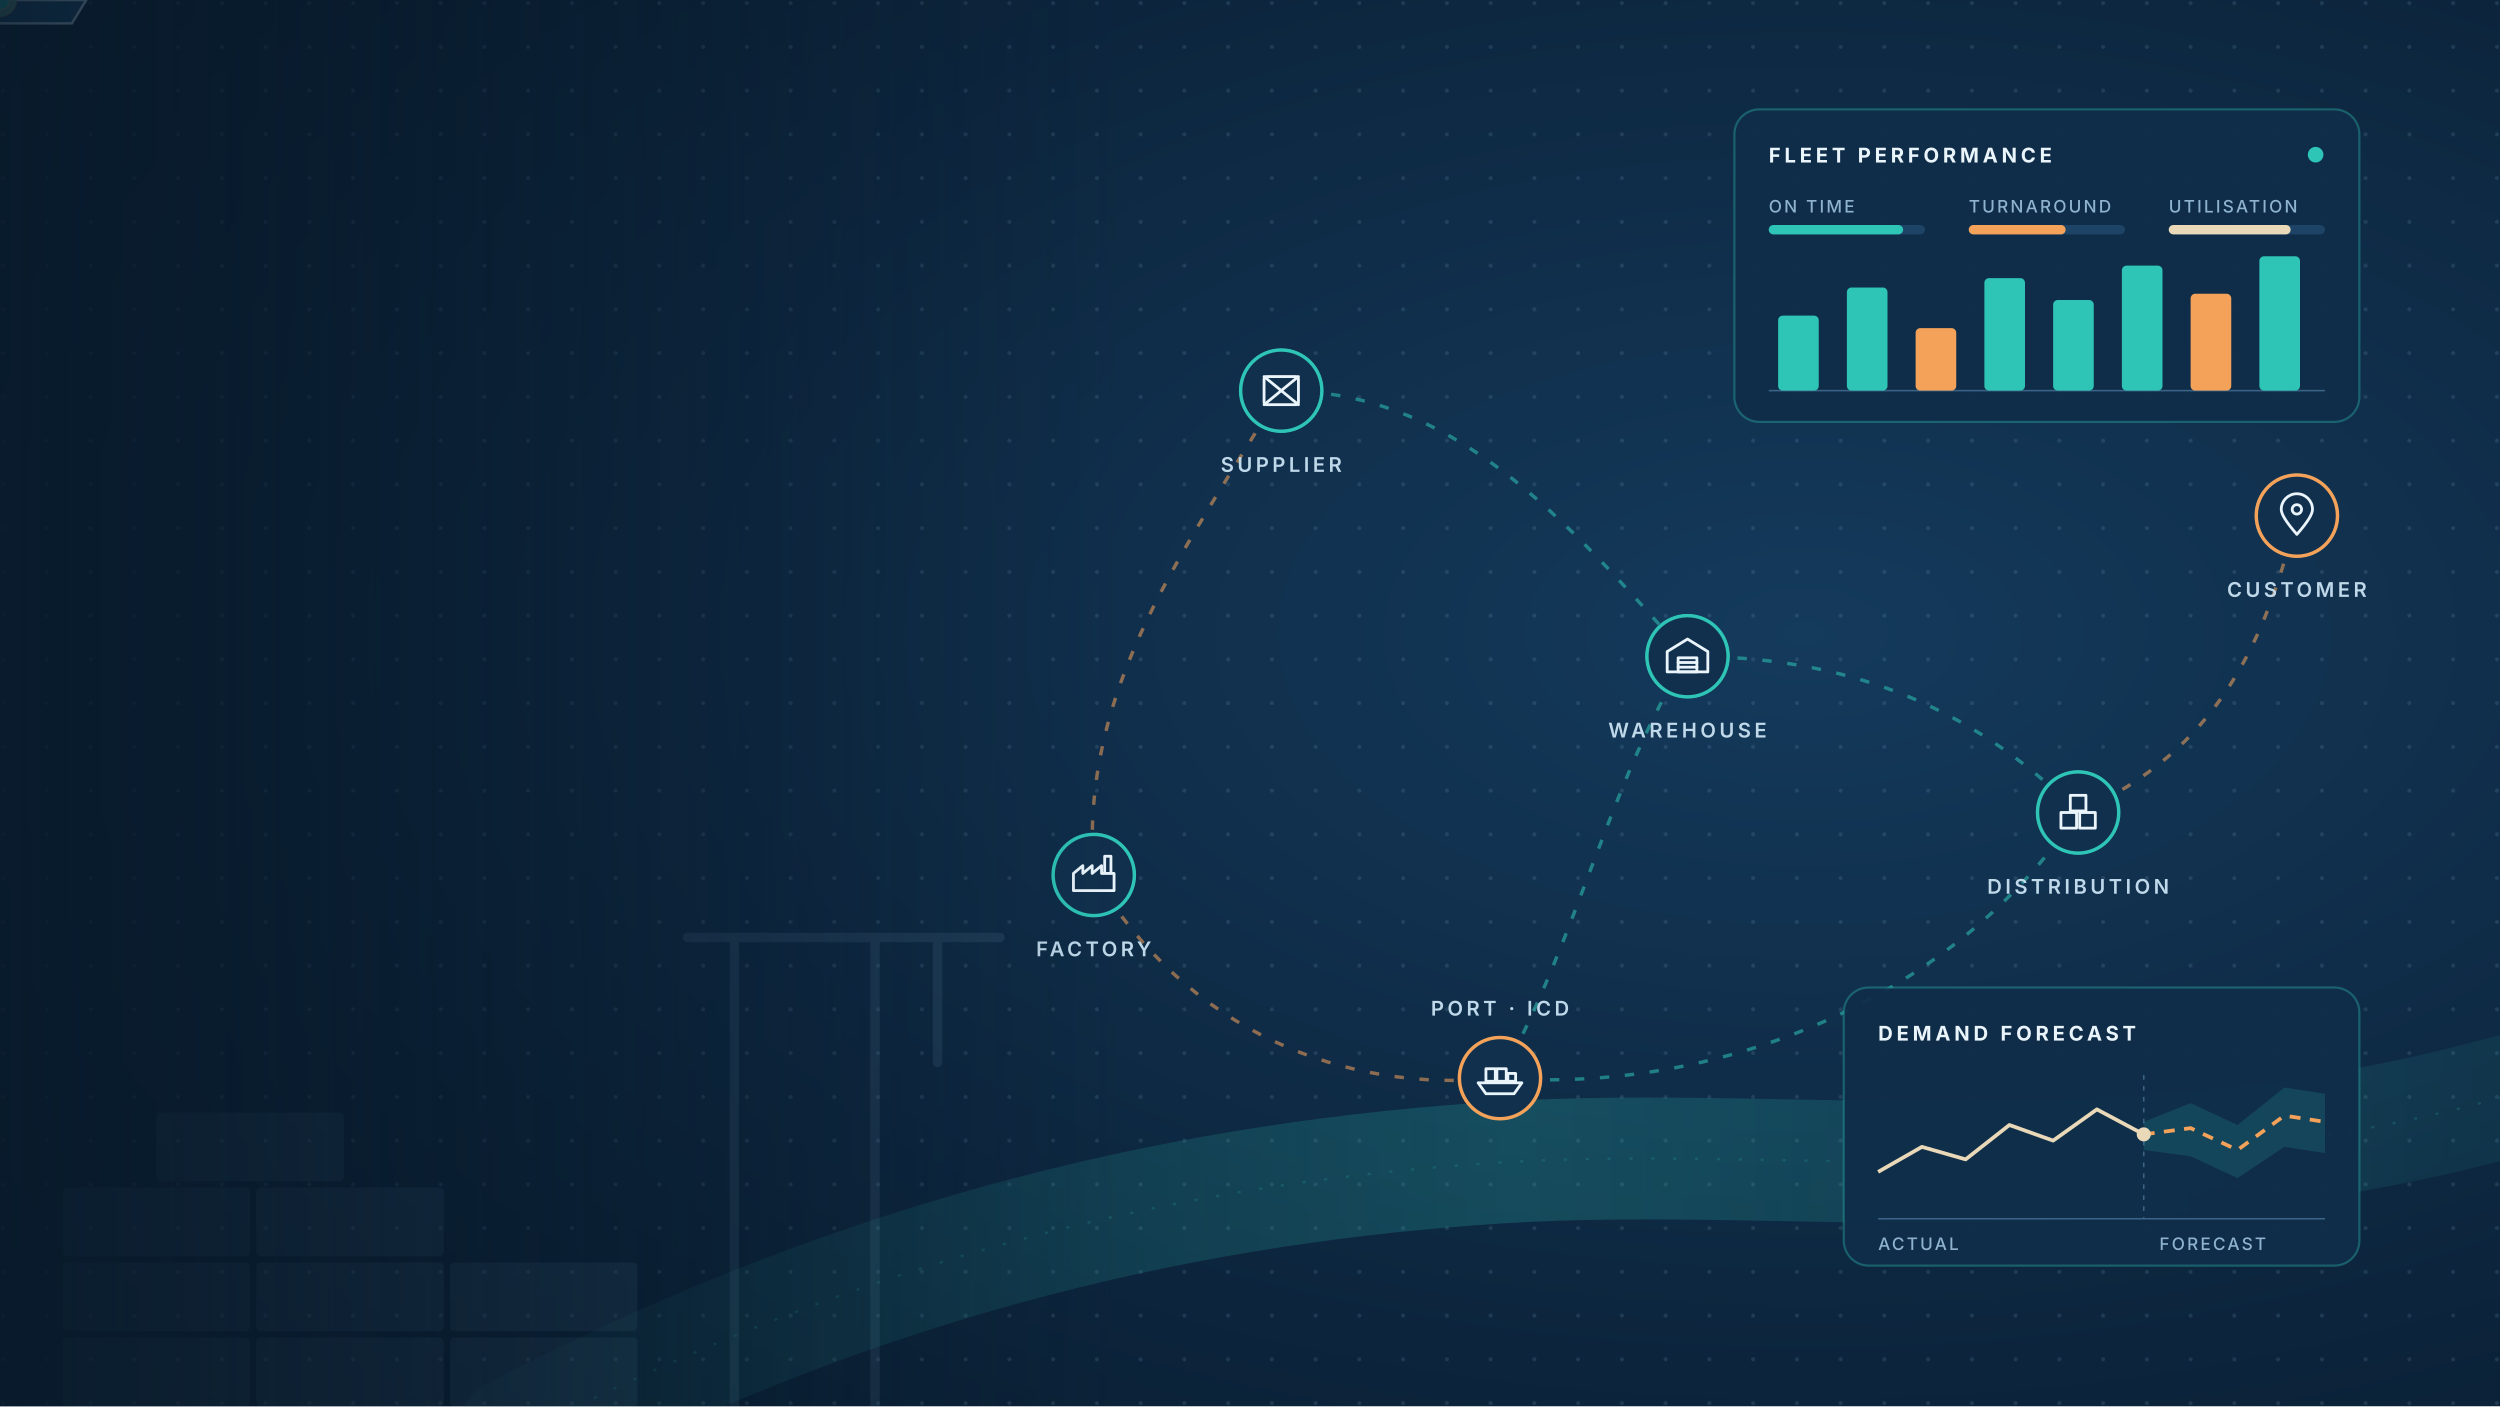
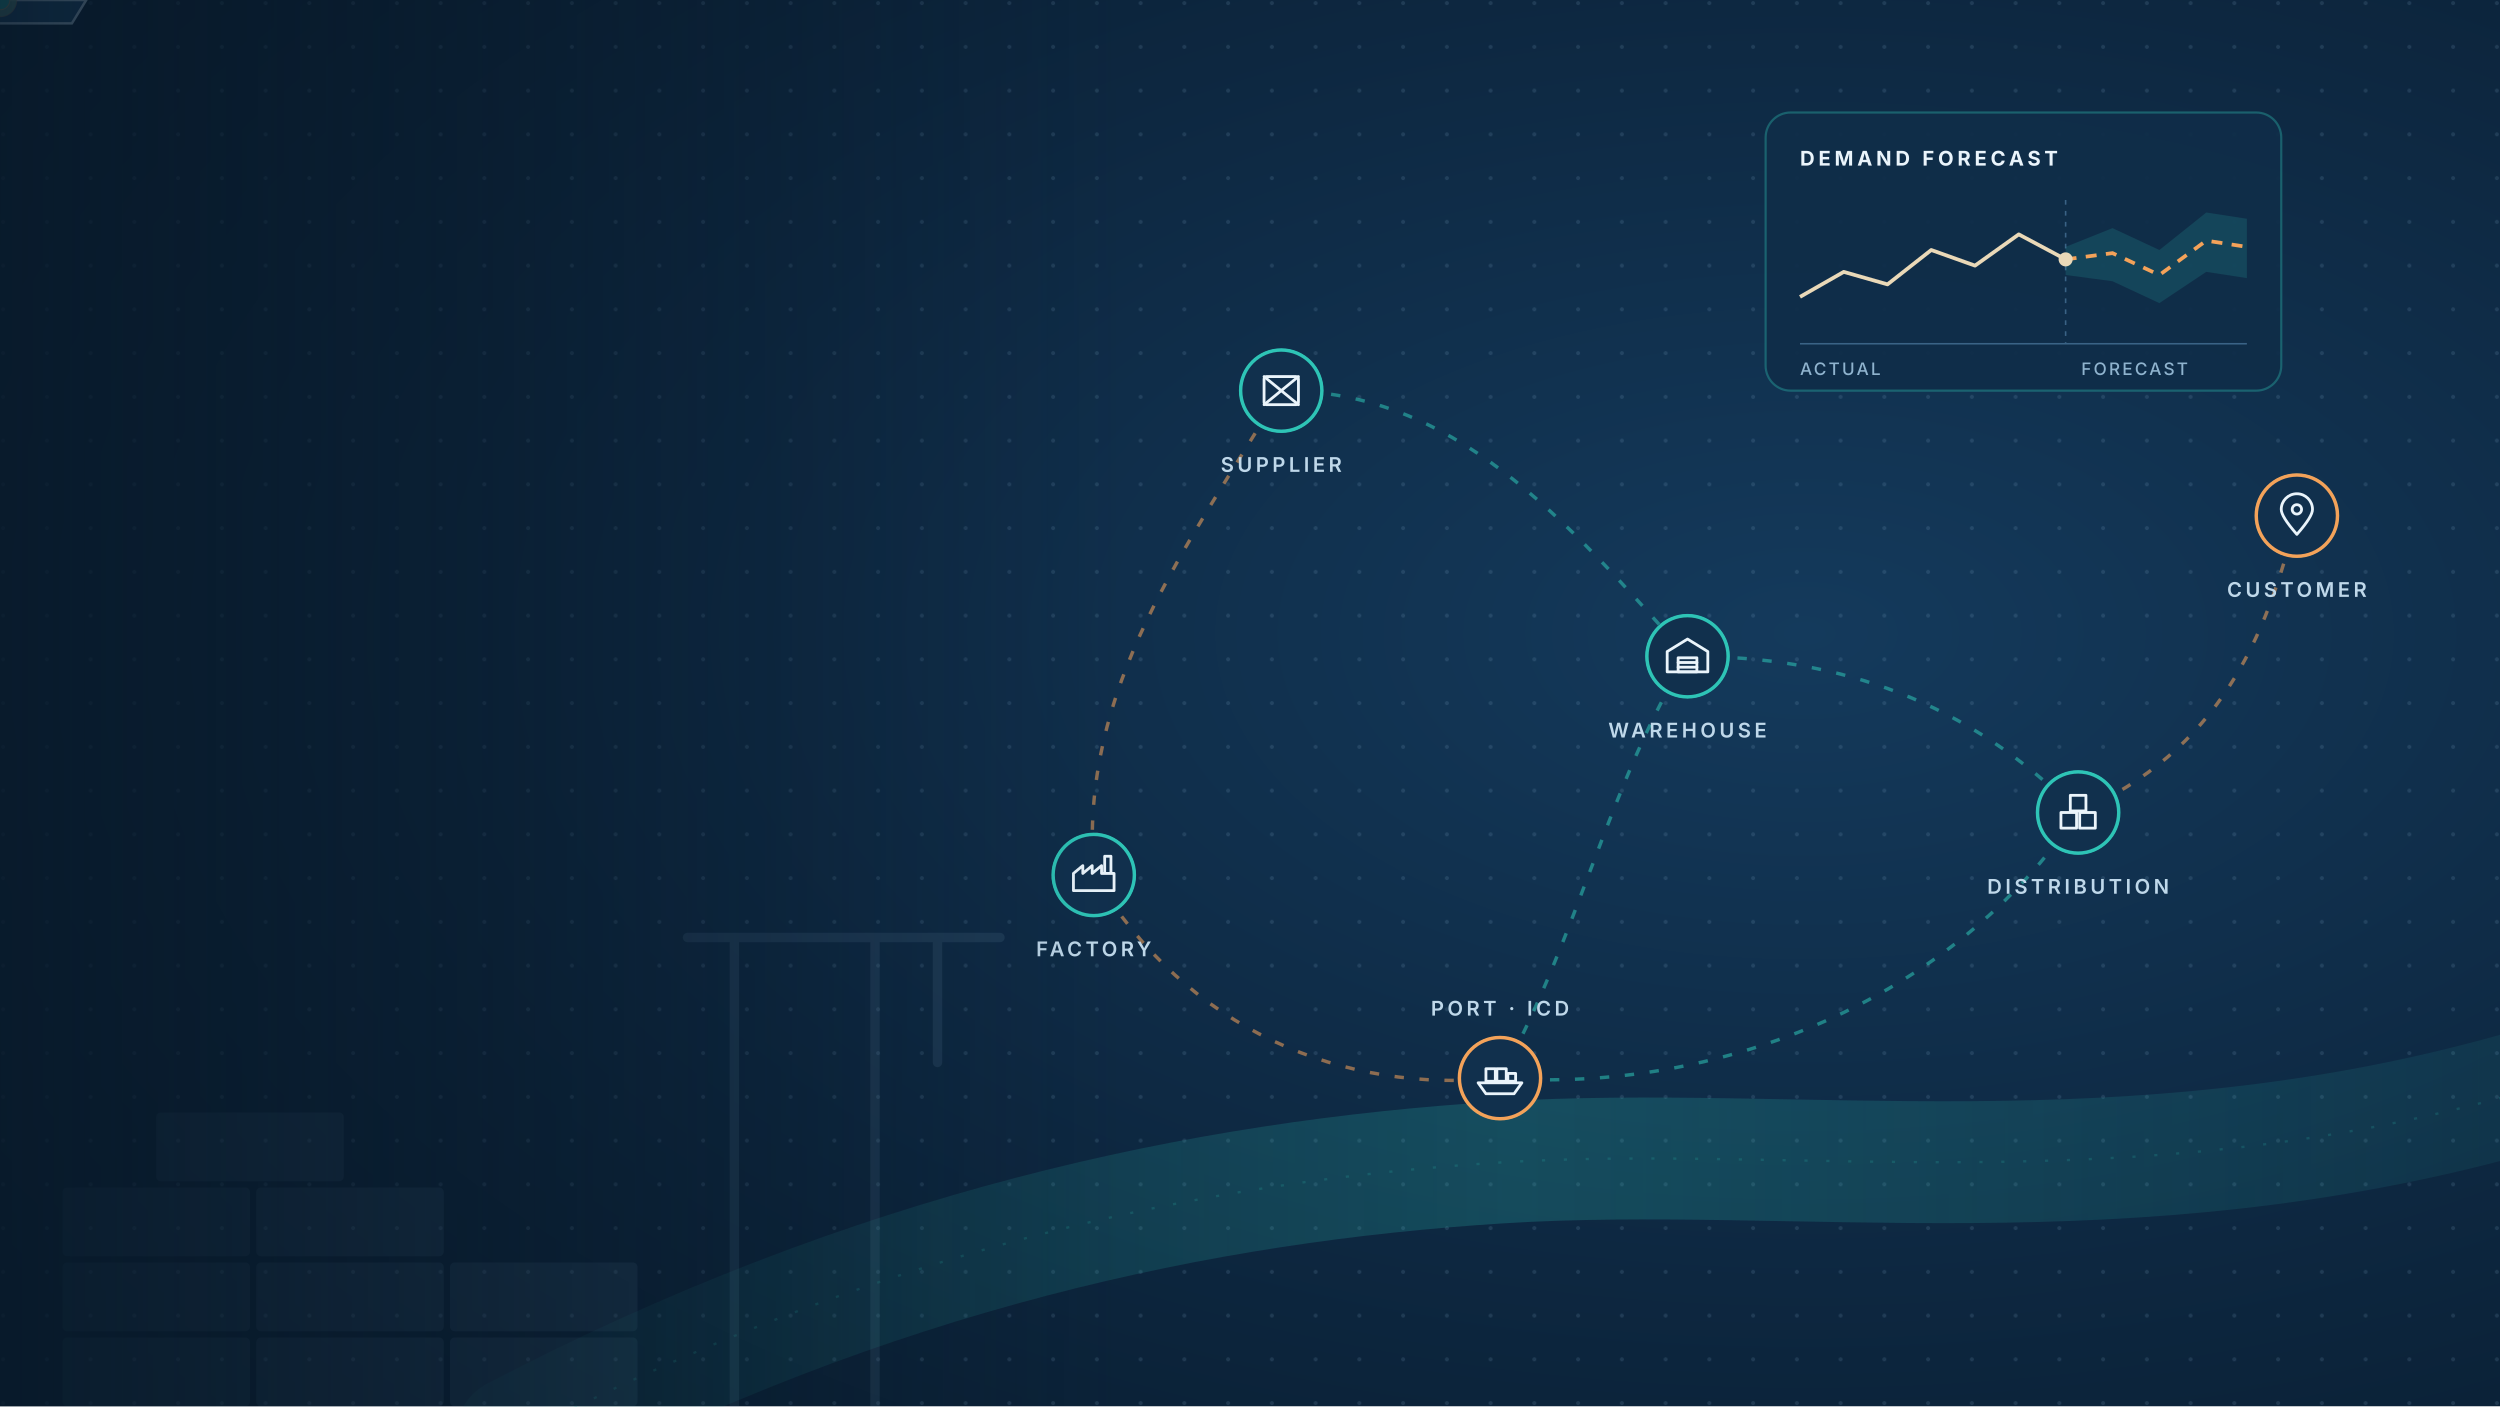
<svg xmlns="http://www.w3.org/2000/svg" xmlns:xlink="http://www.w3.org/1999/xlink" viewBox="0 0 1600 900" width="1600" height="900" role="img" aria-labelledby="t d">
  <defs>
    <radialGradient id="bg" cx="72%" cy="45%" r="85%">
      <stop offset="0" stop-color="#143A5C" />
      <stop offset="0.55" stop-color="#0D2740" />
      <stop offset="1" stop-color="#081A2B" />
    </radialGradient>
    <linearGradient id="fadeLeft" x1="0" x2="1" y1="0" y2="0">
      <stop offset="0" stop-color="#081A2B" stop-opacity="0.85" />
      <stop offset="0.45" stop-color="#081A2B" stop-opacity="0" />
    </linearGradient>
    <linearGradient id="river" x1="0" x2="1">
      <stop offset="0" stop-color="#2EC4B6" stop-opacity="0.05" />
      <stop offset="0.5" stop-color="#2EC4B6" stop-opacity="0.22" />
      <stop offset="1" stop-color="#2EC4B6" stop-opacity="0.08" />
    </linearGradient>
    <pattern id="dots" width="28" height="28" patternUnits="userSpaceOnUse">
      <circle cx="2" cy="2" r="1.3" fill="#9FC9E8" opacity="0.13" />
    </pattern>
    <style>
      .route{fill:none;stroke:#2EC4B6;stroke-width:2.2;stroke-opacity:.55;stroke-dasharray:6 10;animation:flow 2.6s linear infinite}
      .route.alt{stroke:#F4A259;stroke-opacity:.55}
      .node{fill:#11304D;stroke:#2EC4B6;stroke-width:2.2}
      .ico{fill:none;stroke:#EAF4FB;stroke-width:1.8;stroke-linejoin:round;stroke-linecap:round}
      .lbl{font:600 13px 'Segoe UI',Inter,Arial,sans-serif;letter-spacing:2.2px;fill:#BFD8EA}
      .card{fill:#0F2D49;fill-opacity:.94;stroke:#2EC4B6;stroke-opacity:.35;stroke-width:1.4}
      .ct{font:700 13px 'Segoe UI',Inter,Arial,sans-serif;letter-spacing:2.4px;fill:#EAF4FB}
      .cs{font:500 11px 'Segoe UI',Inter,Arial,sans-serif;letter-spacing:1.4px;fill:#8FB3CE}
      .fc{fill:none;stroke:#F4A259;stroke-width:2.4;stroke-dasharray:7 6;animation:flow 1.8s linear infinite}
      @keyframes flow{to{stroke-dashoffset:-32}}
      @keyframes pulse{0%{r:26px;opacity:.55}100%{r:46px;opacity:0}}
      .ring{fill:none;stroke:#2EC4B6;stroke-width:1.6;animation:pulse 3s ease-out infinite}
      @media (prefers-reduced-motion: reduce){.route,.fc,.ring{animation:none}}
    </style>
    <path id="p1" d="M820,250 C930,250 1000,330 1080,420" />
    <path id="p2" d="M820,250 C760,350 690,440 700,560" />
    <path id="p3" d="M700,560 C760,660 860,700 960,690" />
    <path id="p4" d="M960,690 C1010,600 1030,500 1080,420" />
    <path id="p5" d="M1080,420 C1180,420 1260,450 1330,520" />
    <path id="p6" d="M1330,520 C1420,480 1450,410 1470,330" />
    <path id="p7" d="M960,690 C1100,700 1250,640 1330,520" />
-     <path id="bargePath" d="M360,905 C560,800 770,752 930,744" />
+     <path id="bargePath" d="M330,920 C560,800 770,756 960,744 S1360,770 1610,700 L1735,665" />
    <g id="parcel">
      <circle r="6.5" fill="#F4A259" />
      <circle r="11" fill="#F4A259" opacity=".22" />
    </g>
    <g id="parcelT">
      <circle r="6" fill="#2EC4B6" />
      <circle r="10.5" fill="#2EC4B6" opacity=".22" />
    </g>
  </defs>
  <rect width="1600" height="900" fill="url(#bg)" />
  <rect width="1600" height="900" fill="url(#dots)" />
  <g opacity=".09" fill="#9FC9E8">
    <rect x="40" y="760" width="120" height="44" rx="3" />
    <rect x="164" y="760" width="120" height="44" rx="3" />
    <rect x="40" y="808" width="120" height="44" rx="3" />
    <rect x="164" y="808" width="120" height="44" rx="3" />
    <rect x="288" y="808" width="120" height="44" rx="3" />
    <rect x="100" y="712" width="120" height="44" rx="3" />
    <rect x="40" y="856" width="120" height="44" rx="3" />
    <rect x="164" y="856" width="120" height="44" rx="3" />
    <rect x="288" y="856" width="120" height="44" rx="3" />
  </g>
  <g opacity=".1" stroke="#9FC9E8" stroke-width="6" fill="none" stroke-linecap="round">
    <path d="M470,900 V600 M560,900 V600 M440,600 H640 M600,600 V680" />
  </g>
  <path d="M330,920 C560,800 770,756 960,744 S1360,770 1610,700" fill="none" stroke="url(#river)" stroke-width="78" stroke-linecap="round" />
  <path d="M330,920 C560,800 770,756 960,744 S1360,770 1610,700" fill="none" stroke="#2EC4B6" stroke-opacity=".18" stroke-width="1.5" stroke-dasharray="2 12" />
  <g>
    <g transform="scale(1.15)">
      <polygon points="-48,0 48,0 40,13 -40,13" fill="#1F4A6E" stroke="#BFD8EA" stroke-width="1.4" />
      <rect x="-40" y="-14" width="22" height="13" rx="1.5" fill="#F4A259" />
      <rect x="-16" y="-14" width="22" height="13" rx="1.5" fill="#2EC4B6" />
      <rect x="8" y="-14" width="22" height="13" rx="1.5" fill="#EAD9B8" />
      <rect x="-28" y="-27" width="22" height="12" rx="1.5" fill="#E76F51" />
      <rect x="-4" y="-27" width="22" height="12" rx="1.5" fill="#F4A259" />
      <rect x="33" y="-12" width="9" height="11" rx="1" fill="#BFD8EA" />
    </g>
-     <animateMotion dur="16s" repeatCount="indefinite" rotate="auto" keyPoints="0;1" keyTimes="0;1" calcMode="linear">
+     <animateMotion dur="36s" repeatCount="indefinite" rotate="auto" keyPoints="0;1" keyTimes="0;1" calcMode="linear">
      <mpath href="#bargePath" xlink:href="#bargePath" />
    </animateMotion>
  </g>
  <use href="#p1" xlink:href="#p1" class="route" />
  <use href="#p2" xlink:href="#p2" class="route alt" />
  <use href="#p3" xlink:href="#p3" class="route alt" />
  <use href="#p4" xlink:href="#p4" class="route" />
  <use href="#p5" xlink:href="#p5" class="route" />
  <use href="#p6" xlink:href="#p6" class="route alt" />
  <use href="#p7" xlink:href="#p7" class="route" />
  <use href="#parcelT" xlink:href="#parcelT">
    <animateMotion dur="4.2s" repeatCount="indefinite">
      <mpath href="#p1" xlink:href="#p1" />
    </animateMotion>
  </use>
  <use href="#parcel" xlink:href="#parcel">
    <animateMotion dur="4.8s" repeatCount="indefinite" begin="-1s">
      <mpath href="#p2" xlink:href="#p2" />
    </animateMotion>
  </use>
  <use href="#parcel" xlink:href="#parcel">
    <animateMotion dur="3.6s" repeatCount="indefinite" begin="-2s">
      <mpath href="#p3" xlink:href="#p3" />
    </animateMotion>
  </use>
  <use href="#parcelT" xlink:href="#parcelT">
    <animateMotion dur="4s" repeatCount="indefinite" begin="-0.5s">
      <mpath href="#p4" xlink:href="#p4" />
    </animateMotion>
  </use>
  <use href="#parcelT" xlink:href="#parcelT">
    <animateMotion dur="3.4s" repeatCount="indefinite" begin="-1.5s">
      <mpath href="#p5" xlink:href="#p5" />
    </animateMotion>
  </use>
  <use href="#parcel" xlink:href="#parcel">
    <animateMotion dur="3s" repeatCount="indefinite" begin="-0.8s">
      <mpath href="#p6" xlink:href="#p6" />
    </animateMotion>
  </use>
  <use href="#parcelT" xlink:href="#parcelT">
    <animateMotion dur="5s" repeatCount="indefinite" begin="-2.4s">
      <mpath href="#p7" xlink:href="#p7" />
    </animateMotion>
  </use>
  <g transform="translate(820,250)">
    <circle class="ring" r="26" />
    <circle class="node" r="26" />
    <rect class="ico" x="-11" y="-9" width="22" height="18" rx="1.5" />
    <path class="ico" d="M-11,-9 L11,9 M11,-9 L-11,9" />
    <text class="lbl" y="52" text-anchor="middle">SUPPLIER</text>
  </g>
  <g transform="translate(700,560)">
    <circle class="ring" r="26" style="animation-delay:.6s" />
    <circle class="node" r="26" />
    <path class="ico" d="M-13,10 V-1 L-7,-6 V-1 L-1,-6 V-1 L5,-6 V-1 L13,-1 V10 Z M7,-1 V-12 H11 V-1" />
    <text class="lbl" y="52" text-anchor="middle">FACTORY</text>
  </g>
  <g transform="translate(960,690)">
    <circle class="ring" r="26" style="animation-delay:1.2s" />
    <circle class="node" r="26" style="stroke:#F4A259" />
    <path class="ico" d="M-14,3 H14 L9,10 H-9 Z" />
    <rect class="ico" x="-9" y="-6" width="6" height="8" />
    <rect class="ico" x="-2" y="-6" width="6" height="8" />
    <rect class="ico" x="5" y="-3" width="5" height="5" />
    <text class="lbl" y="-40" text-anchor="middle">PORT · ICD</text>
  </g>
  <g transform="translate(1080,420)">
    <circle class="ring" r="26" style="animation-delay:1.8s" />
    <circle class="node" r="26" />
    <path class="ico" d="M-13,10 V-3 L0,-11 L13,-3 V10 Z" />
    <rect class="ico" x="-6" y="1" width="12" height="9" />
    <path class="ico" d="M-6,4 H6 M-6,7 H6" />
    <text class="lbl" y="52" text-anchor="middle">WAREHOUSE</text>
  </g>
  <g transform="translate(1330,520)">
    <circle class="ring" r="26" style="animation-delay:2.4s" />
    <circle class="node" r="26" />
    <rect class="ico" x="-11" y="0" width="10" height="10" />
    <rect class="ico" x="1" y="0" width="10" height="10" />
    <rect class="ico" x="-5" y="-11" width="10" height="10" />
    <text class="lbl" y="52" text-anchor="middle">DISTRIBUTION</text>
  </g>
  <g transform="translate(1470,330)">
    <circle class="ring" r="26" style="animation-delay:.3s" />
    <circle class="node" r="26" style="stroke:#F4A259" />
    <path class="ico" d="M0,12 C-7,4 -10,-1 -10,-4 A10,10 0 1 1 10,-4 C10,-1 7,4 0,12 Z" />
    <circle class="ico" cy="-4" r="3" />
    <text class="lbl" y="52" text-anchor="middle">CUSTOMER</text>
  </g>
-   <g transform="translate(1110,70)">
-     <rect class="card" width="400" height="200" rx="16" />
-     <text class="ct" x="22" y="34">FLEET PERFORMANCE</text>
-     <circle cx="372" cy="29" r="5" fill="#2EC4B6">
-       <animate attributeName="opacity" values="1;.25;1" dur="1.6s" repeatCount="indefinite" />
-     </circle>
-     <g transform="translate(22,56)">
-       <text class="cs" y="10">ON TIME</text>
-       <rect y="18" width="100" height="6" rx="3" fill="#1D4466" />
-       <rect y="18" width="86" height="6" rx="3" fill="#2EC4B6">
-         <animate attributeName="width" values="70;88;80;86" dur="6s" repeatCount="indefinite" />
-       </rect>
-     </g>
-     <g transform="translate(150,56)">
-       <text class="cs" y="10">TURNAROUND</text>
-       <rect y="18" width="100" height="6" rx="3" fill="#1D4466" />
-       <rect y="18" width="62" height="6" rx="3" fill="#F4A259">
-         <animate attributeName="width" values="72;58;66;62" dur="6s" repeatCount="indefinite" />
-       </rect>
-     </g>
-     <g transform="translate(278,56)">
-       <text class="cs" y="10">UTILISATION</text>
-       <rect y="18" width="100" height="6" rx="3" fill="#1D4466" />
-       <rect y="18" width="78" height="6" rx="3" fill="#EAD9B8">
-         <animate attributeName="width" values="64;80;74;78" dur="6s" repeatCount="indefinite" />
-       </rect>
-     </g>
-     <g transform="translate(22,180)" fill="#2EC4B6">
-       <line x1="0" y1="0" x2="356" y2="0" stroke="#3A6386" stroke-width="1" />
-       <rect x="6" y="-48" width="26" height="48" rx="3">
-         <animate attributeName="height" values="48;60;48" dur="4s" repeatCount="indefinite" />
-         <animate attributeName="y" values="-48;-60;-48" dur="4s" repeatCount="indefinite" />
-       </rect>
-       <rect x="50" y="-66" width="26" height="66" rx="3" />
-       <rect x="94" y="-40" width="26" height="40" rx="3" fill="#F4A259">
-         <animate attributeName="height" values="40;54;40" dur="4.6s" repeatCount="indefinite" />
-         <animate attributeName="y" values="-40;-54;-40" dur="4.6s" repeatCount="indefinite" />
-       </rect>
-       <rect x="138" y="-72" width="26" height="72" rx="3" />
-       <rect x="182" y="-58" width="26" height="58" rx="3">
-         <animate attributeName="height" values="58;46;58" dur="5s" repeatCount="indefinite" />
-         <animate attributeName="y" values="-58;-46;-58" dur="5s" repeatCount="indefinite" />
-       </rect>
-       <rect x="226" y="-80" width="26" height="80" rx="3" />
-       <rect x="270" y="-62" width="26" height="62" rx="3" fill="#F4A259" />
-       <rect x="314" y="-86" width="26" height="86" rx="3">
-         <animate attributeName="height" values="86;74;86" dur="3.6s" repeatCount="indefinite" />
-         <animate attributeName="y" values="-86;-74;-86" dur="3.6s" repeatCount="indefinite" />
-       </rect>
-     </g>
-   </g>
-   <g transform="translate(1180,632)">
+   <g transform="translate(1130,72)">
    <rect class="card" width="330" height="178" rx="16" />
    <text class="ct" x="22" y="34">DEMAND FORECAST</text>
    <g transform="translate(22,148)">
      <line x1="0" y1="0" x2="286" y2="0" stroke="#3A6386" stroke-width="1" />
      <line x1="170" y1="-92" x2="170" y2="0" stroke="#3A6386" stroke-width="1" stroke-dasharray="3 4" />
      <polygon points="170,-62 200,-74 230,-60 260,-84 286,-80 286,-42 260,-46 230,-26 200,-40 170,-44" fill="#2EC4B6" opacity=".16" />
      <polyline points="0,-30 28,-46 56,-38 84,-60 112,-50 140,-70 170,-54" fill="none" stroke="#EAD9B8" stroke-width="2.4" stroke-linejoin="round" />
      <polyline class="fc" points="170,-54 200,-58 230,-44 260,-66 286,-62" />
      <circle cx="170" cy="-54" r="4.5" fill="#EAD9B8" />
      <text class="cs" x="0" y="20">ACTUAL</text>
      <text class="cs" x="180" y="20">FORECAST</text>
    </g>
  </g>
  <rect width="1600" height="900" fill="url(#fadeLeft)" />
</svg>
